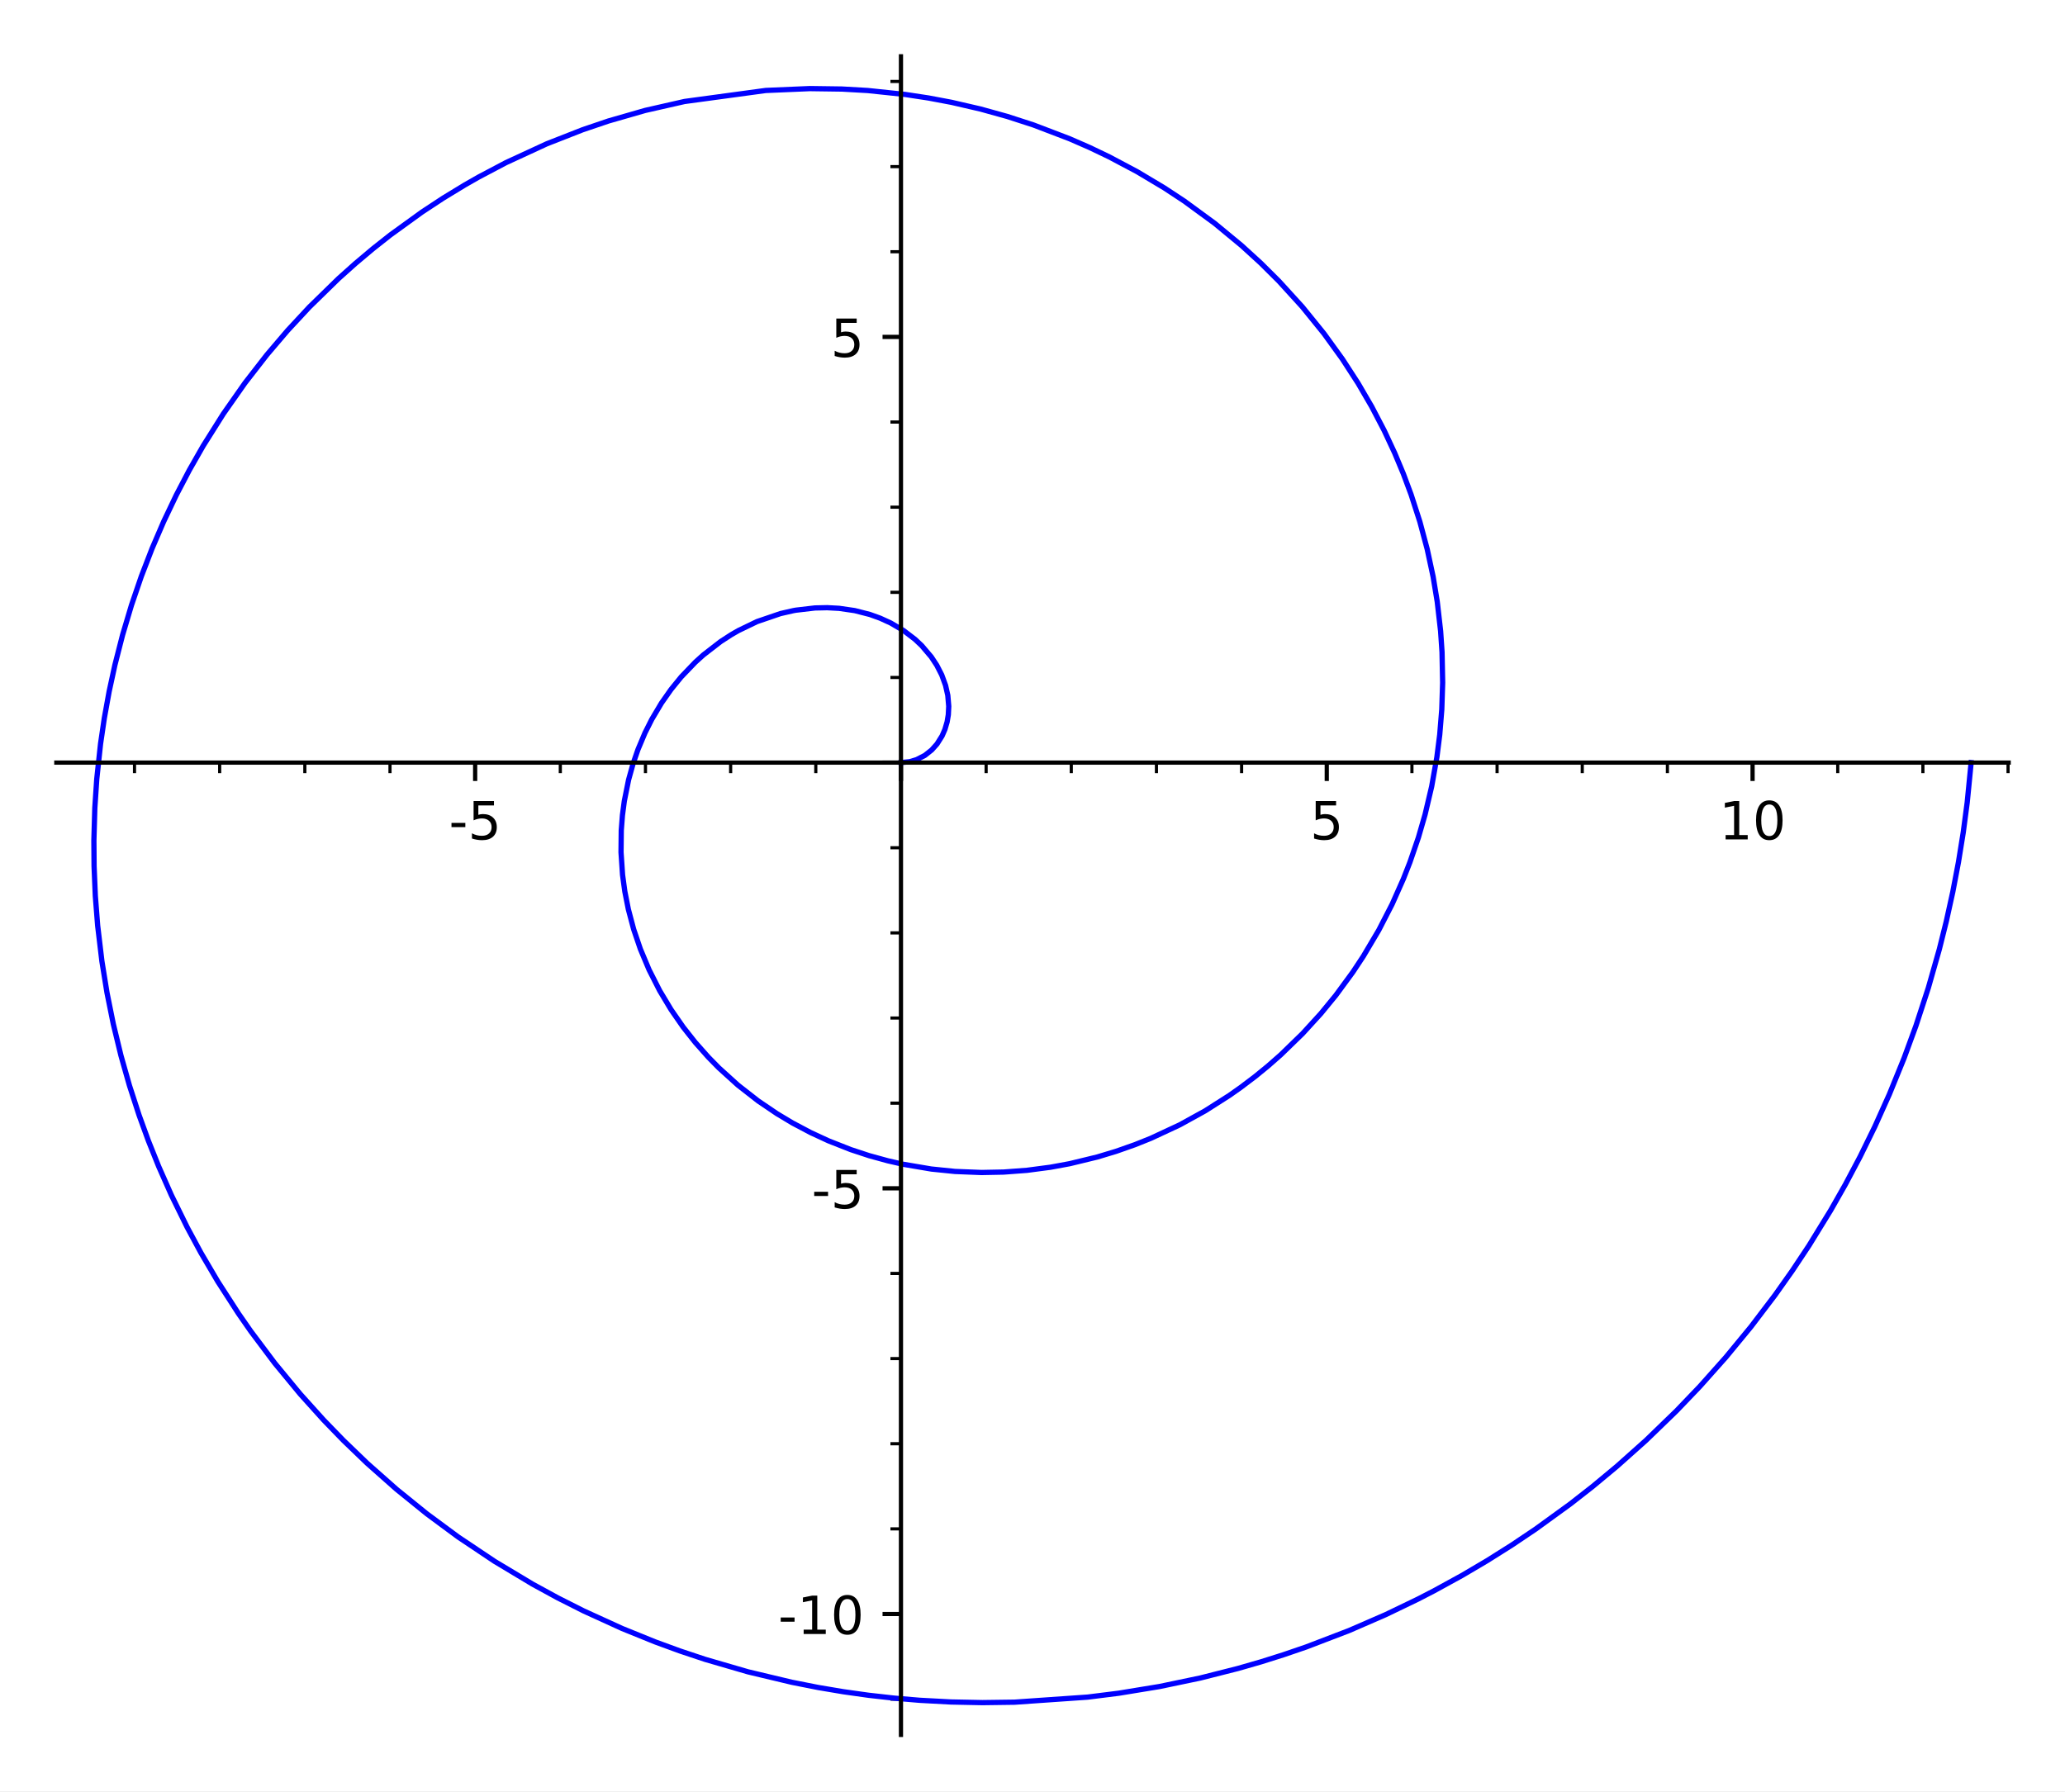
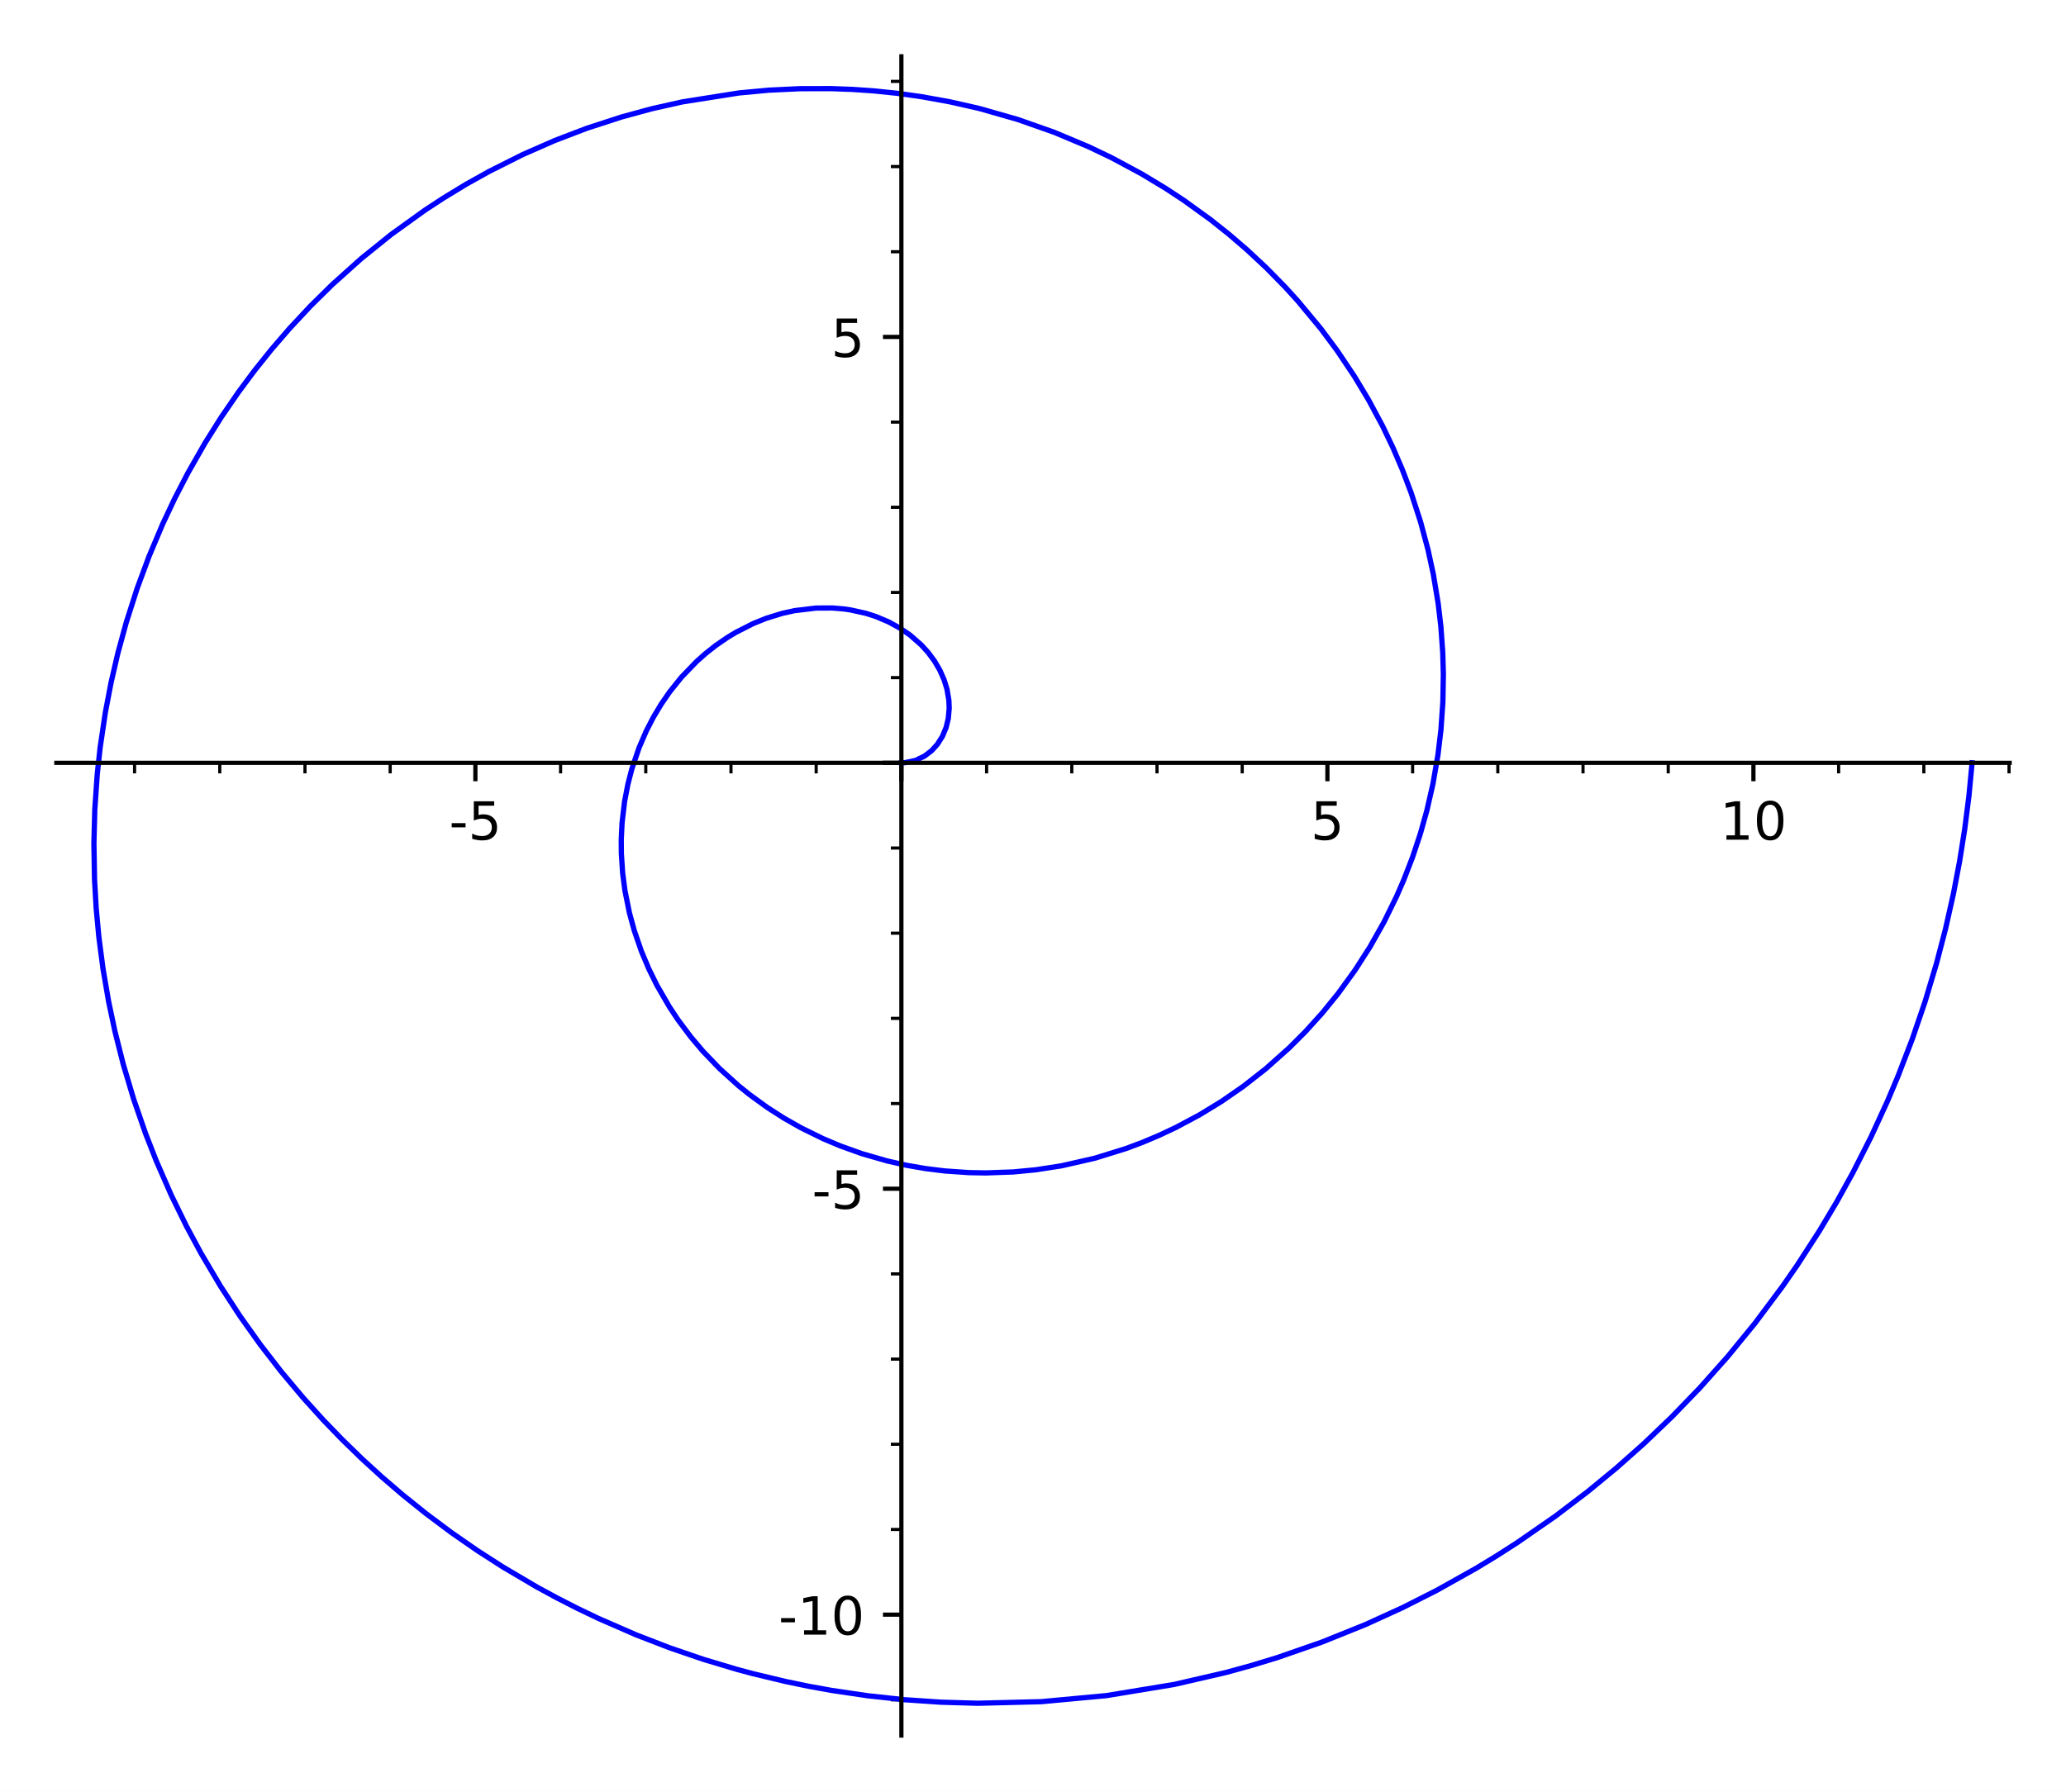
- <svg xmlns="http://www.w3.org/2000/svg" xmlns:xlink="http://www.w3.org/1999/xlink" height="340.36pt" version="1.1" viewBox="0 0 392.293 340.36" width="392.293pt">
+ <svg xmlns="http://www.w3.org/2000/svg" xmlns:xlink="http://www.w3.org/1999/xlink" height="340.36pt" version="1.1" viewBox="0 0 392.329 340.36" width="392.329pt">
  <defs>
    <style type="text/css">
*{stroke-linecap:butt;stroke-linejoin:round;}
  </style>
  </defs>
  <g id="figure_1">
    <g id="patch_1">
-       <path d="M 0 340.36  L 392.293 340.36  L 392.293 0  L 0 0  z " style="fill:#ffffff;" />
+       <path d="M 0 340.36  L 392.329 340.36  L 392.329 0  L 0 0  z " style="fill:#ffffff;" />
    </g>
    <g id="axes_1">
      <g id="patch_2">
-         <path d="M 10.7 329.66  L 381.593 329.66  L 381.593 10.7  L 10.7 10.7  z " style="fill:#ffffff;" />
+         <path d="M 10.7 329.66  L 381.629 329.66  L 381.629 10.7  L 10.7 10.7  z " style="fill:#ffffff;" />
      </g>
      <g id="matplotlib.axis_1">
        <g id="xtick_1">
          <g id="line2d_1">
            <defs>
-               <path d="M 0 0  L 0 3.5  " id="m59d4ae0cab" style="stroke:#000000;stroke-width:0.8;" />
-             </defs>
-             <g>
-               <use style="stroke:#000000;stroke-width:0.8;" x="90.266" xlink:href="#m59d4ae0cab" y="144.907" />
+               <path d="M 0 0  L 0 3.5  " id="mce56220082" style="stroke:#000000;stroke-width:0.8;" />
+             </defs>
+             <g>
+               <use style="stroke:#000000;stroke-width:0.8;" x="90.273" xlink:href="#mce56220082" y="144.896" />
            </g>
          </g>
          <g id="text_1">
            <defs>
              <path d="M 4.891 31.391  L 31.203 31.391  L 31.203 23.391  L 4.891 23.391  z " id="DejaVuSans-2d" />
              <path d="M 10.797 72.906  L 49.516 72.906  L 49.516 64.594  L 19.828 64.594  L 19.828 46.734  Q 21.969 47.469 24.109 47.828  Q 26.266 48.188 28.422 48.188  Q 40.625 48.188 47.75 41.5  Q 54.891 34.812 54.891 23.391  Q 54.891 11.625 47.562 5.094  Q 40.234 -1.422 26.906 -1.422  Q 22.312 -1.422 17.547 -0.641  Q 12.797 0.141 7.719 1.703  L 7.719 11.625  Q 12.109 9.234 16.797 8.062  Q 21.484 6.891 26.703 6.891  Q 35.156 6.891 40.078 11.328  Q 45.016 15.766 45.016 23.391  Q 45.016 31 40.078 35.438  Q 35.156 39.891 26.703 39.891  Q 22.75 39.891 18.812 39.016  Q 14.891 38.141 10.797 36.281  z " id="DejaVuSans-35" />
            </defs>
-             <g transform="translate(85.28072 159.5055)scale(0.1 -0.1)">
+             <g transform="translate(85.28817 159.4941)scale(0.1 -0.1)">
              <use xlink:href="#DejaVuSans-2d" />
              <use x="36.084" xlink:href="#DejaVuSans-35" />
            </g>
          </g>
        </g>
        <g id="xtick_2">
          <g id="line2d_2">
            <g>
-               <use style="stroke:#000000;stroke-width:0.8;" x="171.158" xlink:href="#m59d4ae0cab" y="144.907" />
+               <use style="stroke:#000000;stroke-width:0.8;" x="171.173" xlink:href="#mce56220082" y="144.896" />
            </g>
          </g>
        </g>
        <g id="xtick_3">
          <g id="line2d_3">
            <g>
-               <use style="stroke:#000000;stroke-width:0.8;" x="252.049" xlink:href="#m59d4ae0cab" y="144.907" />
+               <use style="stroke:#000000;stroke-width:0.8;" x="252.072" xlink:href="#mce56220082" y="144.896" />
            </g>
          </g>
          <g id="text_2">
-             <g transform="translate(248.8679 159.5055)scale(0.1 -0.1)">
+             <g transform="translate(248.8912 159.4941)scale(0.1 -0.1)">
              <use xlink:href="#DejaVuSans-35" />
            </g>
          </g>
        </g>
        <g id="xtick_4">
          <g id="line2d_4">
            <g>
-               <use style="stroke:#000000;stroke-width:0.8;" x="332.941" xlink:href="#m59d4ae0cab" y="144.907" />
+               <use style="stroke:#000000;stroke-width:0.8;" x="332.972" xlink:href="#mce56220082" y="144.896" />
            </g>
          </g>
          <g id="text_3">
            <defs>
              <path d="M 12.406 8.297  L 28.516 8.297  L 28.516 63.922  L 10.984 60.406  L 10.984 69.391  L 28.422 72.906  L 38.281 72.906  L 38.281 8.297  L 54.391 8.297  L 54.391 0  L 12.406 0  z " id="DejaVuSans-31" />
              <path d="M 31.781 66.406  Q 24.172 66.406 20.328 58.906  Q 16.5 51.422 16.5 36.375  Q 16.5 21.391 20.328 13.891  Q 24.172 6.391 31.781 6.391  Q 39.453 6.391 43.281 13.891  Q 47.125 21.391 47.125 36.375  Q 47.125 51.422 43.281 58.906  Q 39.453 66.406 31.781 66.406  z M 31.781 74.219  Q 44.047 74.219 50.516 64.516  Q 56.984 54.828 56.984 36.375  Q 56.984 17.969 50.516 8.266  Q 44.047 -1.422 31.781 -1.422  Q 19.531 -1.422 13.062 8.266  Q 6.594 17.969 6.594 36.375  Q 6.594 54.828 13.062 64.516  Q 19.531 74.219 31.781 74.219  z " id="DejaVuSans-30" />
            </defs>
-             <g transform="translate(326.5783 159.5055)scale(0.1 -0.1)">
+             <g transform="translate(326.6096 159.4941)scale(0.1 -0.1)">
              <use xlink:href="#DejaVuSans-31" />
              <use x="63.623" xlink:href="#DejaVuSans-30" />
            </g>
          </g>
        </g>
        <g id="xtick_5">
          <g id="line2d_5">
            <defs>
-               <path d="M 0 0  L 0 2  " id="m6cf4825483" style="stroke:#000000;stroke-width:0.6;" />
-             </defs>
-             <g>
-               <use style="stroke:#000000;stroke-width:0.6;" x="25.553" xlink:href="#m6cf4825483" y="144.907" />
+               <path d="M 0 0  L 0 2  " id="m66af787dbd" style="stroke:#000000;stroke-width:0.6;" />
+             </defs>
+             <g>
+               <use style="stroke:#000000;stroke-width:0.6;" x="25.554" xlink:href="#m66af787dbd" y="144.896" />
            </g>
          </g>
        </g>
        <g id="xtick_6">
          <g id="line2d_6">
            <g>
-               <use style="stroke:#000000;stroke-width:0.6;" x="41.731" xlink:href="#m6cf4825483" y="144.907" />
+               <use style="stroke:#000000;stroke-width:0.6;" x="41.734" xlink:href="#m66af787dbd" y="144.896" />
            </g>
          </g>
        </g>
        <g id="xtick_7">
          <g id="line2d_7">
            <g>
-               <use style="stroke:#000000;stroke-width:0.6;" x="57.909" xlink:href="#m6cf4825483" y="144.907" />
+               <use style="stroke:#000000;stroke-width:0.6;" x="57.913" xlink:href="#m66af787dbd" y="144.896" />
            </g>
          </g>
        </g>
        <g id="xtick_8">
          <g id="line2d_8">
            <g>
-               <use style="stroke:#000000;stroke-width:0.6;" x="74.088" xlink:href="#m6cf4825483" y="144.907" />
+               <use style="stroke:#000000;stroke-width:0.6;" x="74.093" xlink:href="#m66af787dbd" y="144.896" />
            </g>
          </g>
        </g>
        <g id="xtick_9">
          <g id="line2d_9">
            <g>
-               <use style="stroke:#000000;stroke-width:0.6;" x="106.444" xlink:href="#m6cf4825483" y="144.907" />
+               <use style="stroke:#000000;stroke-width:0.6;" x="106.453" xlink:href="#m66af787dbd" y="144.896" />
            </g>
          </g>
        </g>
        <g id="xtick_10">
          <g id="line2d_10">
            <g>
-               <use style="stroke:#000000;stroke-width:0.6;" x="122.623" xlink:href="#m6cf4825483" y="144.907" />
+               <use style="stroke:#000000;stroke-width:0.6;" x="122.633" xlink:href="#m66af787dbd" y="144.896" />
            </g>
          </g>
        </g>
        <g id="xtick_11">
          <g id="line2d_11">
            <g>
-               <use style="stroke:#000000;stroke-width:0.6;" x="138.801" xlink:href="#m6cf4825483" y="144.907" />
+               <use style="stroke:#000000;stroke-width:0.6;" x="138.813" xlink:href="#m66af787dbd" y="144.896" />
            </g>
          </g>
        </g>
        <g id="xtick_12">
          <g id="line2d_12">
            <g>
-               <use style="stroke:#000000;stroke-width:0.6;" x="154.979" xlink:href="#m6cf4825483" y="144.907" />
+               <use style="stroke:#000000;stroke-width:0.6;" x="154.993" xlink:href="#m66af787dbd" y="144.896" />
            </g>
          </g>
        </g>
        <g id="xtick_13">
          <g id="line2d_13">
            <g>
-               <use style="stroke:#000000;stroke-width:0.6;" x="187.336" xlink:href="#m6cf4825483" y="144.907" />
+               <use style="stroke:#000000;stroke-width:0.6;" x="187.353" xlink:href="#m66af787dbd" y="144.896" />
            </g>
          </g>
        </g>
        <g id="xtick_14">
          <g id="line2d_14">
            <g>
-               <use style="stroke:#000000;stroke-width:0.6;" x="203.514" xlink:href="#m6cf4825483" y="144.907" />
+               <use style="stroke:#000000;stroke-width:0.6;" x="203.533" xlink:href="#m66af787dbd" y="144.896" />
            </g>
          </g>
        </g>
        <g id="xtick_15">
          <g id="line2d_15">
            <g>
-               <use style="stroke:#000000;stroke-width:0.6;" x="219.692" xlink:href="#m6cf4825483" y="144.907" />
+               <use style="stroke:#000000;stroke-width:0.6;" x="219.713" xlink:href="#m66af787dbd" y="144.896" />
            </g>
          </g>
        </g>
        <g id="xtick_16">
          <g id="line2d_16">
            <g>
-               <use style="stroke:#000000;stroke-width:0.6;" x="235.871" xlink:href="#m6cf4825483" y="144.907" />
+               <use style="stroke:#000000;stroke-width:0.6;" x="235.893" xlink:href="#m66af787dbd" y="144.896" />
            </g>
          </g>
        </g>
        <g id="xtick_17">
          <g id="line2d_17">
            <g>
-               <use style="stroke:#000000;stroke-width:0.6;" x="268.227" xlink:href="#m6cf4825483" y="144.907" />
+               <use style="stroke:#000000;stroke-width:0.6;" x="268.252" xlink:href="#m66af787dbd" y="144.896" />
            </g>
          </g>
        </g>
        <g id="xtick_18">
          <g id="line2d_18">
            <g>
-               <use style="stroke:#000000;stroke-width:0.6;" x="284.406" xlink:href="#m6cf4825483" y="144.907" />
+               <use style="stroke:#000000;stroke-width:0.6;" x="284.432" xlink:href="#m66af787dbd" y="144.896" />
            </g>
          </g>
        </g>
        <g id="xtick_19">
          <g id="line2d_19">
            <g>
-               <use style="stroke:#000000;stroke-width:0.6;" x="300.584" xlink:href="#m6cf4825483" y="144.907" />
+               <use style="stroke:#000000;stroke-width:0.6;" x="300.612" xlink:href="#m66af787dbd" y="144.896" />
            </g>
          </g>
        </g>
        <g id="xtick_20">
          <g id="line2d_20">
            <g>
-               <use style="stroke:#000000;stroke-width:0.6;" x="316.762" xlink:href="#m6cf4825483" y="144.907" />
+               <use style="stroke:#000000;stroke-width:0.6;" x="316.792" xlink:href="#m66af787dbd" y="144.896" />
            </g>
          </g>
        </g>
        <g id="xtick_21">
          <g id="line2d_21">
            <g>
-               <use style="stroke:#000000;stroke-width:0.6;" x="349.119" xlink:href="#m6cf4825483" y="144.907" />
+               <use style="stroke:#000000;stroke-width:0.6;" x="349.152" xlink:href="#m66af787dbd" y="144.896" />
            </g>
          </g>
        </g>
        <g id="xtick_22">
          <g id="line2d_22">
            <g>
-               <use style="stroke:#000000;stroke-width:0.6;" x="365.297" xlink:href="#m6cf4825483" y="144.907" />
+               <use style="stroke:#000000;stroke-width:0.6;" x="365.332" xlink:href="#m66af787dbd" y="144.896" />
            </g>
          </g>
        </g>
        <g id="xtick_23">
          <g id="line2d_23">
            <g>
-               <use style="stroke:#000000;stroke-width:0.6;" x="381.476" xlink:href="#m6cf4825483" y="144.907" />
+               <use style="stroke:#000000;stroke-width:0.6;" x="381.512" xlink:href="#m66af787dbd" y="144.896" />
            </g>
          </g>
        </g>
      </g>
      <g id="matplotlib.axis_2">
        <g id="ytick_1">
          <g id="line2d_24">
            <defs>
-               <path d="M 0 0  L -3.5 0  " id="m10c4a479af" style="stroke:#000000;stroke-width:0.8;" />
-             </defs>
-             <g>
-               <use style="stroke:#000000;stroke-width:0.8;" x="171.158" xlink:href="#m10c4a479af" y="306.69" />
+               <path d="M 0 0  L -3.5 0  " id="mcc9e016724" style="stroke:#000000;stroke-width:0.8;" />
+             </defs>
+             <g>
+               <use style="stroke:#000000;stroke-width:0.8;" x="171.173" xlink:href="#mcc9e016724" y="306.695" />
            </g>
          </g>
          <g id="text_4">
-             <g transform="translate(147.8247 310.4896)scale(0.1 -0.1)">
+             <g transform="translate(147.8401 310.4941)scale(0.1 -0.1)">
              <use xlink:href="#DejaVuSans-2d" />
              <use x="36.084" xlink:href="#DejaVuSans-31" />
              <use x="99.707" xlink:href="#DejaVuSans-30" />
            </g>
          </g>
        </g>
        <g id="ytick_2">
          <g id="line2d_25">
            <g>
-               <use style="stroke:#000000;stroke-width:0.8;" x="171.158" xlink:href="#m10c4a479af" y="225.799" />
+               <use style="stroke:#000000;stroke-width:0.8;" x="171.173" xlink:href="#mcc9e016724" y="225.795" />
            </g>
          </g>
          <g id="text_5">
-             <g transform="translate(154.1872 229.598)scale(0.1 -0.1)">
+             <g transform="translate(154.2026 229.5945)scale(0.1 -0.1)">
              <use xlink:href="#DejaVuSans-2d" />
              <use x="36.084" xlink:href="#DejaVuSans-35" />
            </g>
          </g>
        </g>
        <g id="ytick_3">
          <g id="line2d_26">
            <g>
-               <use style="stroke:#000000;stroke-width:0.8;" x="171.158" xlink:href="#m10c4a479af" y="144.907" />
+               <use style="stroke:#000000;stroke-width:0.8;" x="171.173" xlink:href="#mcc9e016724" y="144.896" />
            </g>
          </g>
        </g>
        <g id="ytick_4">
          <g id="line2d_27">
            <g>
-               <use style="stroke:#000000;stroke-width:0.8;" x="171.158" xlink:href="#m10c4a479af" y="64.015" />
+               <use style="stroke:#000000;stroke-width:0.8;" x="171.173" xlink:href="#mcc9e016724" y="63.996" />
            </g>
          </g>
          <g id="text_6">
-             <g transform="translate(157.795 67.81468)scale(0.1 -0.1)">
+             <g transform="translate(157.8104 67.79532)scale(0.1 -0.1)">
              <use xlink:href="#DejaVuSans-35" />
            </g>
          </g>
        </g>
        <g id="ytick_5">
          <g id="line2d_28">
            <defs>
-               <path d="M 0 0  L -2 0  " id="mfb8014287f" style="stroke:#000000;stroke-width:0.6;" />
-             </defs>
-             <g>
-               <use style="stroke:#000000;stroke-width:0.6;" x="171.158" xlink:href="#mfb8014287f" y="322.869" />
+               <path d="M 0 0  L -2 0  " id="m59d28e38ee" style="stroke:#000000;stroke-width:0.6;" />
+             </defs>
+             <g>
+               <use style="stroke:#000000;stroke-width:0.6;" x="171.173" xlink:href="#m59d28e38ee" y="322.875" />
            </g>
          </g>
        </g>
        <g id="ytick_6">
          <g id="line2d_29">
            <g>
-               <use style="stroke:#000000;stroke-width:0.6;" x="171.158" xlink:href="#mfb8014287f" y="290.512" />
+               <use style="stroke:#000000;stroke-width:0.6;" x="171.173" xlink:href="#m59d28e38ee" y="290.515" />
            </g>
          </g>
        </g>
        <g id="ytick_7">
          <g id="line2d_30">
            <g>
-               <use style="stroke:#000000;stroke-width:0.6;" x="171.158" xlink:href="#mfb8014287f" y="274.334" />
+               <use style="stroke:#000000;stroke-width:0.6;" x="171.173" xlink:href="#m59d28e38ee" y="274.335" />
            </g>
          </g>
        </g>
        <g id="ytick_8">
          <g id="line2d_31">
            <g>
-               <use style="stroke:#000000;stroke-width:0.6;" x="171.158" xlink:href="#mfb8014287f" y="258.155" />
+               <use style="stroke:#000000;stroke-width:0.6;" x="171.173" xlink:href="#m59d28e38ee" y="258.155" />
            </g>
          </g>
        </g>
        <g id="ytick_9">
          <g id="line2d_32">
            <g>
-               <use style="stroke:#000000;stroke-width:0.6;" x="171.158" xlink:href="#mfb8014287f" y="241.977" />
+               <use style="stroke:#000000;stroke-width:0.6;" x="171.173" xlink:href="#m59d28e38ee" y="241.975" />
            </g>
          </g>
        </g>
        <g id="ytick_10">
          <g id="line2d_33">
            <g>
-               <use style="stroke:#000000;stroke-width:0.6;" x="171.158" xlink:href="#mfb8014287f" y="209.62" />
+               <use style="stroke:#000000;stroke-width:0.6;" x="171.173" xlink:href="#m59d28e38ee" y="209.615" />
            </g>
          </g>
        </g>
        <g id="ytick_11">
          <g id="line2d_34">
            <g>
-               <use style="stroke:#000000;stroke-width:0.6;" x="171.158" xlink:href="#mfb8014287f" y="193.442" />
+               <use style="stroke:#000000;stroke-width:0.6;" x="171.173" xlink:href="#m59d28e38ee" y="193.435" />
            </g>
          </g>
        </g>
        <g id="ytick_12">
          <g id="line2d_35">
            <g>
-               <use style="stroke:#000000;stroke-width:0.6;" x="171.158" xlink:href="#mfb8014287f" y="177.264" />
+               <use style="stroke:#000000;stroke-width:0.6;" x="171.173" xlink:href="#m59d28e38ee" y="177.256" />
            </g>
          </g>
        </g>
        <g id="ytick_13">
          <g id="line2d_36">
            <g>
-               <use style="stroke:#000000;stroke-width:0.6;" x="171.158" xlink:href="#mfb8014287f" y="161.085" />
+               <use style="stroke:#000000;stroke-width:0.6;" x="171.173" xlink:href="#m59d28e38ee" y="161.076" />
            </g>
          </g>
        </g>
        <g id="ytick_14">
          <g id="line2d_37">
            <g>
-               <use style="stroke:#000000;stroke-width:0.6;" x="171.158" xlink:href="#mfb8014287f" y="128.729" />
+               <use style="stroke:#000000;stroke-width:0.6;" x="171.173" xlink:href="#m59d28e38ee" y="128.716" />
            </g>
          </g>
        </g>
        <g id="ytick_15">
          <g id="line2d_38">
            <g>
-               <use style="stroke:#000000;stroke-width:0.6;" x="171.158" xlink:href="#mfb8014287f" y="112.55" />
+               <use style="stroke:#000000;stroke-width:0.6;" x="171.173" xlink:href="#m59d28e38ee" y="112.536" />
            </g>
          </g>
        </g>
        <g id="ytick_16">
          <g id="line2d_39">
            <g>
-               <use style="stroke:#000000;stroke-width:0.6;" x="171.158" xlink:href="#mfb8014287f" y="96.372" />
+               <use style="stroke:#000000;stroke-width:0.6;" x="171.173" xlink:href="#m59d28e38ee" y="96.356" />
            </g>
          </g>
        </g>
        <g id="ytick_17">
          <g id="line2d_40">
            <g>
-               <use style="stroke:#000000;stroke-width:0.6;" x="171.158" xlink:href="#mfb8014287f" y="80.194" />
+               <use style="stroke:#000000;stroke-width:0.6;" x="171.173" xlink:href="#m59d28e38ee" y="80.176" />
            </g>
          </g>
        </g>
        <g id="ytick_18">
          <g id="line2d_41">
            <g>
-               <use style="stroke:#000000;stroke-width:0.6;" x="171.158" xlink:href="#mfb8014287f" y="47.837" />
+               <use style="stroke:#000000;stroke-width:0.6;" x="171.173" xlink:href="#m59d28e38ee" y="47.816" />
            </g>
          </g>
        </g>
        <g id="ytick_19">
          <g id="line2d_42">
            <g>
-               <use style="stroke:#000000;stroke-width:0.6;" x="171.158" xlink:href="#mfb8014287f" y="31.659" />
+               <use style="stroke:#000000;stroke-width:0.6;" x="171.173" xlink:href="#m59d28e38ee" y="31.636" />
            </g>
          </g>
        </g>
        <g id="ytick_20">
          <g id="line2d_43">
            <g>
-               <use style="stroke:#000000;stroke-width:0.6;" x="171.158" xlink:href="#mfb8014287f" y="15.48" />
+               <use style="stroke:#000000;stroke-width:0.6;" x="171.173" xlink:href="#m59d28e38ee" y="15.456" />
            </g>
          </g>
        </g>
      </g>
      <g id="line2d_44">
-         <path clip-path="url(#p47252097d8)" d="M 171.158 144.907  L 172.815 144.736  L 174.115 144.35  L 175.696 143.538  L 176.995 142.507  L 178.002 141.379  L 178.97 139.836  L 179.506 138.607  L 179.928 137.168  L 180.155 135.811  L 180.234 134.213  L 180.057 132.131  L 179.628 130.233  L 178.899 128.238  L 177.959 126.404  L 176.919 124.825  L 175.102 122.683  L 173.811 121.468  L 171.645 119.813  L 169.233 118.392  L 167.208 117.465  L 165.259 116.763  L 162.378 116.025  L 159.409 115.594  L 157.137 115.471  L 154.827 115.521  L 151.192 115.945  L 150.718 116.031  L 148.265 116.591  L 143.808 118.115  L 140.269 119.823  L 138.901 120.613  L 136.896 121.913  L 133.605 124.459  L 132.091 125.829  L 129.411 128.625  L 127.468 131.016  L 125.663 133.59  L 123.813 136.703  L 122.523 139.274  L 121.198 142.421  L 120.255 145.152  L 119.416 148.169  L 118.604 152.204  L 118.246 154.915  L 118.023 157.788  L 117.978 161.944  L 118.269 166.24  L 118.7 169.397  L 119.371 172.791  L 120.376 176.575  L 121.654 180.335  L 123.304 184.267  L 125.324 188.247  L 127.491 191.857  L 129.794 195.177  L 132.083 198.079  L 134.566 200.879  L 136.556 202.906  L 140.189 206.196  L 144.038 209.202  L 147.614 211.625  L 150.559 213.388  L 154.009 215.214  L 157.373 216.77  L 161.63 218.447  L 165.103 219.592  L 168.663 220.571  L 171.485 221.214  L 176.932 222.137  L 181.431 222.596  L 186.458 222.795  L 190.654 222.712  L 195.097 222.38  L 199.56 221.792  L 203.214 221.12  L 208.453 219.849  L 212.048 218.762  L 215.618 217.503  L 218.634 216.295  L 224.123 213.737  L 228.941 211.081  L 233.524 208.163  L 235.709 206.624  L 238.437 204.559  L 240.877 202.565  L 243.297 200.439  L 247.46 196.393  L 250.941 192.575  L 253.776 189.115  L 257.002 184.718  L 258.987 181.716  L 261.925 176.753  L 264.465 171.813  L 266.598 167.018  L 267.841 163.849  L 269.456 159.147  L 270.727 154.758  L 271.979 149.444  L 272.969 143.868  L 273.509 139.609  L 273.899 134.809  L 274.065 129.713  L 273.947 123.918  L 273.675 119.908  L 273.035 114.316  L 272.256 109.597  L 271.129 104.345  L 269.735 99.142  L 268.07 93.978  L 266.593 90.014  L 264.953 86.088  L 262.961 81.816  L 260.583 77.262  L 257.98 72.794  L 255.016 68.221  L 251.527 63.392  L 247.417 58.318  L 242.952 53.413  L 239.49 49.97  L 235.864 46.659  L 230.743 42.427  L 224.953 38.189  L 221.185 35.707  L 216.054 32.642  L 210.742 29.82  L 207.009 28.033  L 203.199 26.368  L 196.337 23.747  L 191.354 22.131  L 186.28 20.721  L 180.774 19.448  L 176.399 18.623  L 171.977 17.95  L 164.828 17.198  L 159.927 16.919  L 153.848 16.834  L 145.476 17.189  L 130.037 19.284  L 122.563 20.984  L 115.595 22.989  L 110.704 24.647  L 103.869 27.326  L 96.122 30.903  L 90.924 33.647  L 88.296 35.147  L 84.209 37.636  L 80.196 40.276  L 74.17 44.637  L 70.809 47.293  L 67.521 50.06  L 64.308 52.937  L 58.763 58.352  L 54.622 62.812  L 50.711 67.405  L 46.555 72.754  L 42.432 78.632  L 38.598 84.723  L 35.961 89.345  L 33.485 94.079  L 31.097 99.093  L 28.893 104.215  L 26.848 109.514  L 24.97 115.01  L 23.288 120.649  L 21.824 126.374  L 20.736 131.391  L 19.818 136.46  L 19.103 141.327  L 18.38 148.048  L 18.014 153.518  L 17.836 159.683  L 17.872 164.573  L 18.109 170.242  L 18.551 175.871  L 19.359 182.649  L 20.324 188.623  L 21.524 194.577  L 22.979 200.579  L 24.587 206.252  L 26.414 211.883  L 28.191 216.772  L 30.133 221.615  L 32.544 227.067  L 35.566 233.223  L 38.16 238.033  L 41.384 243.52  L 45.321 249.619  L 47.651 252.966  L 52.2 259.03  L 57.047 264.903  L 61.494 269.839  L 65.224 273.689  L 69.761 278.055  L 75.334 282.991  L 81.071 287.636  L 87.032 292.043  L 93.969 296.686  L 101.159 301.001  L 105.969 303.627  L 110.874 306.104  L 118.175 309.436  L 124.442 311.978  L 129.158 313.705  L 133.935 315.299  L 142.111 317.678  L 150.43 319.662  L 155.425 320.65  L 160.202 321.455  L 165.011 322.13  L 169.85 322.673  L 174.713 323.084  L 180.659 323.405  L 186.631 323.526  L 192.726 323.444  L 206.625 322.479  L 212.528 321.74  L 220.296 320.465  L 228.031 318.848  L 235.18 317.037  L 239.52 315.787  L 243.837 314.426  L 248.129 312.957  L 256.295 309.828  L 263.258 306.801  L 269.372 303.856  L 272.394 302.297  L 277.731 299.37  L 282.508 296.553  L 287.21 293.589  L 291.691 290.579  L 298.266 285.811  L 302.546 282.467  L 307.206 278.593  L 312.694 273.693  L 318.475 268.095  L 322.93 263.442  L 327.853 257.914  L 332.626 252.118  L 337.184 246.122  L 340.481 241.461  L 343.648 236.695  L 347.807 229.93  L 350.582 225.043  L 353.364 219.79  L 356.158 214.09  L 358.928 207.929  L 361.726 201.053  L 363.984 194.891  L 366.333 187.699  L 368.412 180.401  L 369.746 175.063  L 370.976 169.476  L 372.049 163.844  L 372.963 158.171  L 373.716 152.461  L 374.46 144.907  L 374.46 144.907  " style="fill:none;stroke:#0000ff;stroke-linecap:square;" />
+         <path clip-path="url(#p565484f549)" d="M 171.173 144.896  L 171.857 144.867  L 173.897 144.426  L 175.579 143.611  L 176.949 142.553  L 178 141.39  L 178.975 139.846  L 179.665 138.178  L 180.073 136.503  L 180.25 134.538  L 180.188 133.018  L 179.832 130.92  L 179.3 129.179  L 178.482 127.314  L 177.454 125.556  L 176.22 123.895  L 174.956 122.506  L 172.804 120.621  L 170.905 119.312  L 168.741 118.125  L 166.361 117.119  L 164.464 116.507  L 161.432 115.836  L 160.175 115.659  L 158.055 115.485  L 154.966 115.5  L 150.88 115.989  L 148.563 116.502  L 145.556 117.428  L 143.052 118.433  L 139.671 120.152  L 138.14 121.079  L 135.919 122.607  L 133.986 124.132  L 132.266 125.661  L 129.4 128.637  L 127.137 131.461  L 125.539 133.787  L 124.068 136.246  L 122.721 138.863  L 121.349 142.044  L 119.973 146.109  L 119.241 148.942  L 118.609 152.229  L 118.129 156.291  L 117.975 159.511  L 117.995 162.135  L 118.235 165.796  L 118.674 169.161  L 119.522 173.381  L 120.458 176.802  L 121.8 180.684  L 123.214 184.042  L 124.763 187.184  L 127.142 191.288  L 128.749 193.704  L 131.162 196.932  L 133.516 199.715  L 136.663 202.992  L 140.199 206.19  L 142.271 207.863  L 145.724 210.372  L 148.851 212.377  L 152.116 214.23  L 156.283 216.278  L 159.583 217.669  L 163.668 219.133  L 168.471 220.516  L 172.157 221.344  L 175.757 221.967  L 179.418 222.419  L 183.988 222.734  L 187.18 222.793  L 192.411 222.608  L 196.725 222.193  L 201.55 221.447  L 207.91 219.999  L 213.871 218.145  L 217.016 216.963  L 220.134 215.647  L 223.329 214.142  L 227.802 211.753  L 231.994 209.191  L 236.073 206.369  L 240.358 203.014  L 244.842 199.013  L 247.879 195.973  L 251.098 192.412  L 254.123 188.692  L 257.317 184.285  L 260.165 179.84  L 262.818 175.134  L 265.219 170.241  L 266.557 167.169  L 268.234 162.834  L 269.712 158.391  L 270.96 153.953  L 272.115 148.893  L 273.064 143.38  L 273.63 138.647  L 273.999 133.322  L 274.09 128.06  L 273.973 123.931  L 273.615 118.969  L 273.096 114.561  L 272.182 109.06  L 271.172 104.404  L 269.77 99.158  L 267.981 93.64  L 266.333 89.283  L 264.519 85.042  L 262.55 80.924  L 259.897 75.976  L 257.185 71.462  L 253.891 66.552  L 250.809 62.413  L 246.474 57.188  L 244.043 54.515  L 240.505 50.908  L 236.792 47.439  L 233.366 44.494  L 229.81 41.669  L 224.825 38.065  L 221.324 35.76  L 216.789 33.026  L 211.139 29.987  L 206.761 27.889  L 200.156 25.117  L 193.291 22.702  L 186.244 20.683  L 185.589 20.519  L 180.313 19.327  L 174.961 18.36  L 170.439 17.728  L 165.877 17.258  L 161.898 16.984  L 157.897 16.834  L 151.958 16.843  L 145.992 17.128  L 140.343 17.654  L 129.653 19.339  L 123.795 20.651  L 118.075 22.207  L 111.465 24.355  L 105.326 26.699  L 99.276 29.356  L 92.857 32.575  L 88.479 35.021  L 84.176 37.639  L 80.736 39.892  L 74.268 44.545  L 68.588 49.127  L 63.123 54.029  L 58.965 58.129  L 54.961 62.417  L 51.52 66.407  L 48.337 70.381  L 45.286 74.483  L 42.017 79.245  L 38.929 84.157  L 35.66 89.885  L 33.194 94.652  L 30.894 99.532  L 28.29 105.704  L 26.053 111.744  L 23.982 118.209  L 22.38 124.073  L 21.089 129.658  L 20.009 135.311  L 19.019 141.976  L 18.465 147.083  L 18.002 153.762  L 17.833 160.171  L 17.95 167.029  L 18.264 172.511  L 18.774 177.999  L 19.574 184.104  L 20.62 190.197  L 21.814 195.85  L 23.407 202.162  L 25.377 208.768  L 27.643 215.31  L 29.667 220.486  L 32.521 227.01  L 35.431 232.956  L 38.176 238.056  L 41.831 244.237  L 45.579 249.993  L 49.377 255.332  L 53.378 260.504  L 57.572 265.502  L 61.4 269.735  L 64.914 273.375  L 68.678 277.039  L 72.538 280.567  L 76.488 283.957  L 80.876 287.482  L 85.726 291.109  L 90.609 294.497  L 95.511 297.651  L 101.956 301.449  L 105.781 303.527  L 109.668 305.513  L 113.613 307.402  L 120.771 310.524  L 127.178 313  L 133.592 315.191  L 139.863 317.069  L 142.965 317.904  L 149.226 319.404  L 153.567 320.303  L 157.939 321.094  L 164.826 322.11  L 171.773 322.857  L 178.706 323.327  L 185.677 323.526  L 197.769 323.226  L 210.145 322.071  L 222.998 319.95  L 232.817 317.681  L 237.692 316.339  L 242.541 314.86  L 250.948 311.941  L 259.298 308.579  L 266.376 305.35  L 272.85 302.073  L 280.33 297.88  L 284.252 295.496  L 288.123 293.012  L 295.37 287.987  L 301.521 283.31  L 306.951 278.837  L 312.202 274.176  L 317.489 269.114  L 322.808 263.607  L 328.078 257.687  L 333.27 251.339  L 338.556 244.261  L 341.253 240.372  L 345.513 233.786  L 348.773 228.32  L 351.861 222.735  L 355.282 215.993  L 358.451 209.104  L 360.42 204.433  L 363.119 197.417  L 365.556 190.281  L 367.762 182.917  L 369.458 176.406  L 370.937 169.825  L 372.111 163.682  L 373.095 157.49  L 373.893 151.212  L 374.496 144.896  L 374.496 144.896  " style="fill:none;stroke:#0000ff;stroke-linecap:square;" />
      </g>
      <g id="patch_3">
-         <path d="M 171.158 329.66  L 171.158 10.7  " style="fill:none;stroke:#000000;stroke-linecap:square;stroke-linejoin:miter;stroke-width:0.8;" />
+         <path d="M 171.173 329.66  L 171.173 10.7  " style="fill:none;stroke:#000000;stroke-linecap:square;stroke-linejoin:miter;stroke-width:0.8;" />
      </g>
      <g id="patch_4">
-         <path d="M 10.7 144.907  L 381.593 144.907  " style="fill:none;stroke:#000000;stroke-linecap:square;stroke-linejoin:miter;stroke-width:0.8;" />
+         <path d="M 10.7 144.896  L 381.629 144.896  " style="fill:none;stroke:#000000;stroke-linecap:square;stroke-linejoin:miter;stroke-width:0.8;" />
      </g>
    </g>
  </g>
  <defs>
-     <clipPath id="p47252097d8">
-       <rect height="318.96" width="370.893" x="10.7" y="10.7" />
+     <clipPath id="p565484f549">
+       <rect height="318.96" width="370.929" x="10.7" y="10.7" />
    </clipPath>
  </defs>
</svg>
